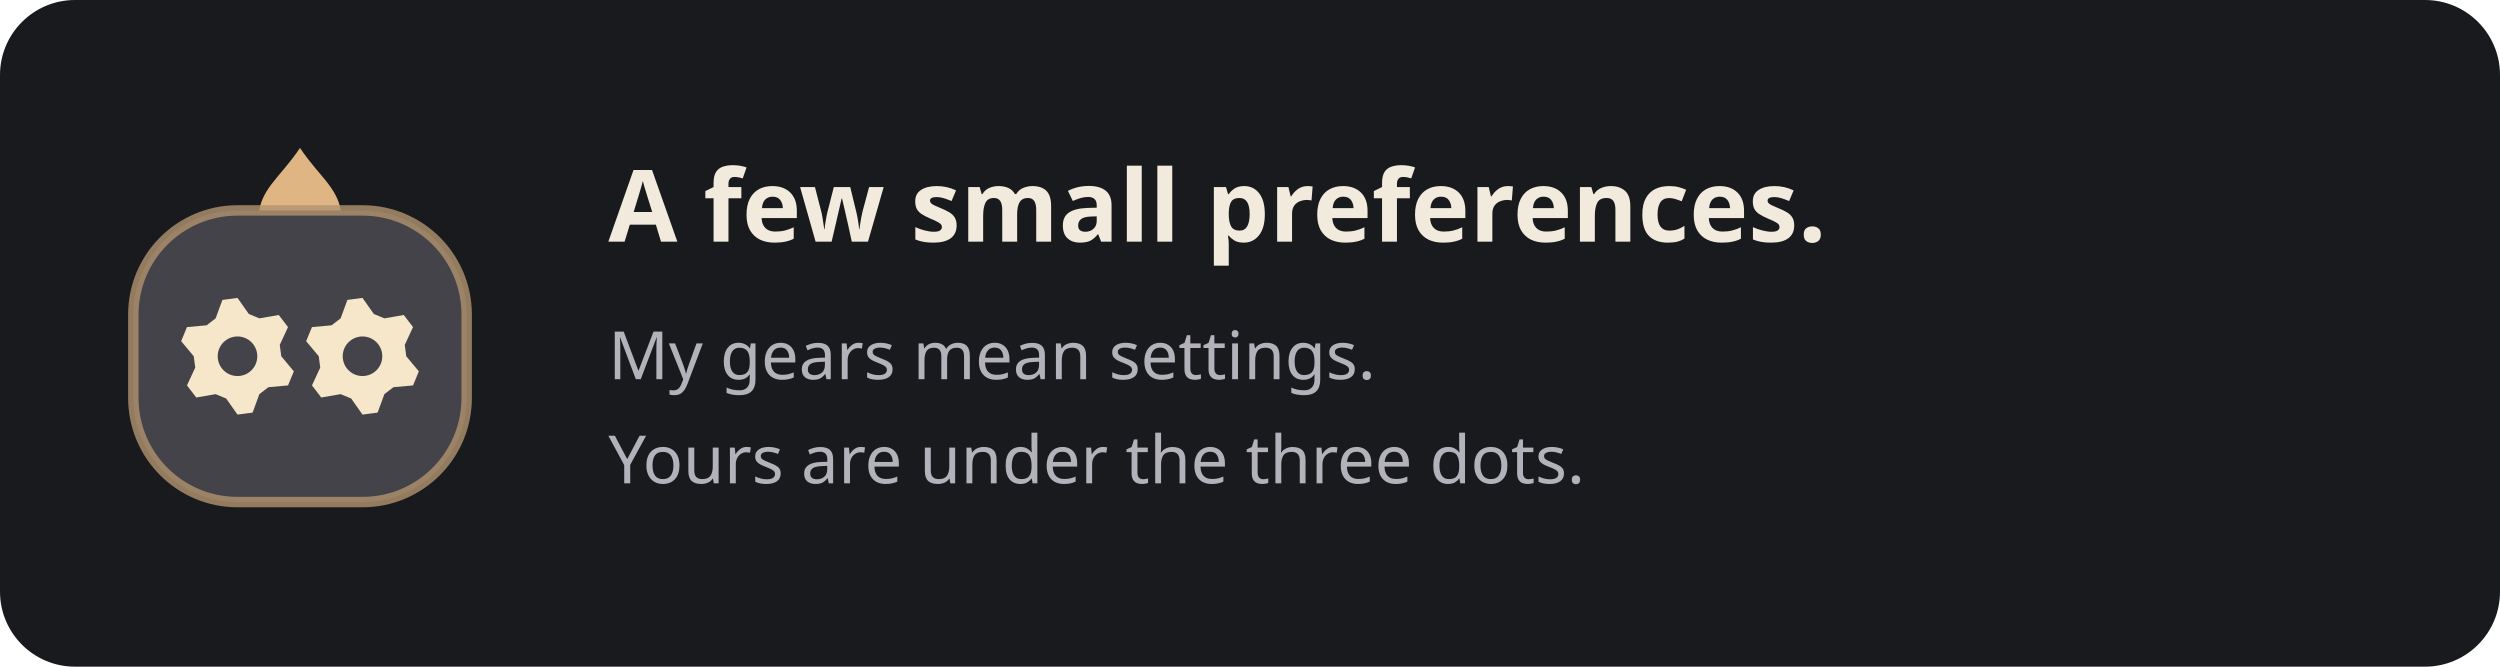
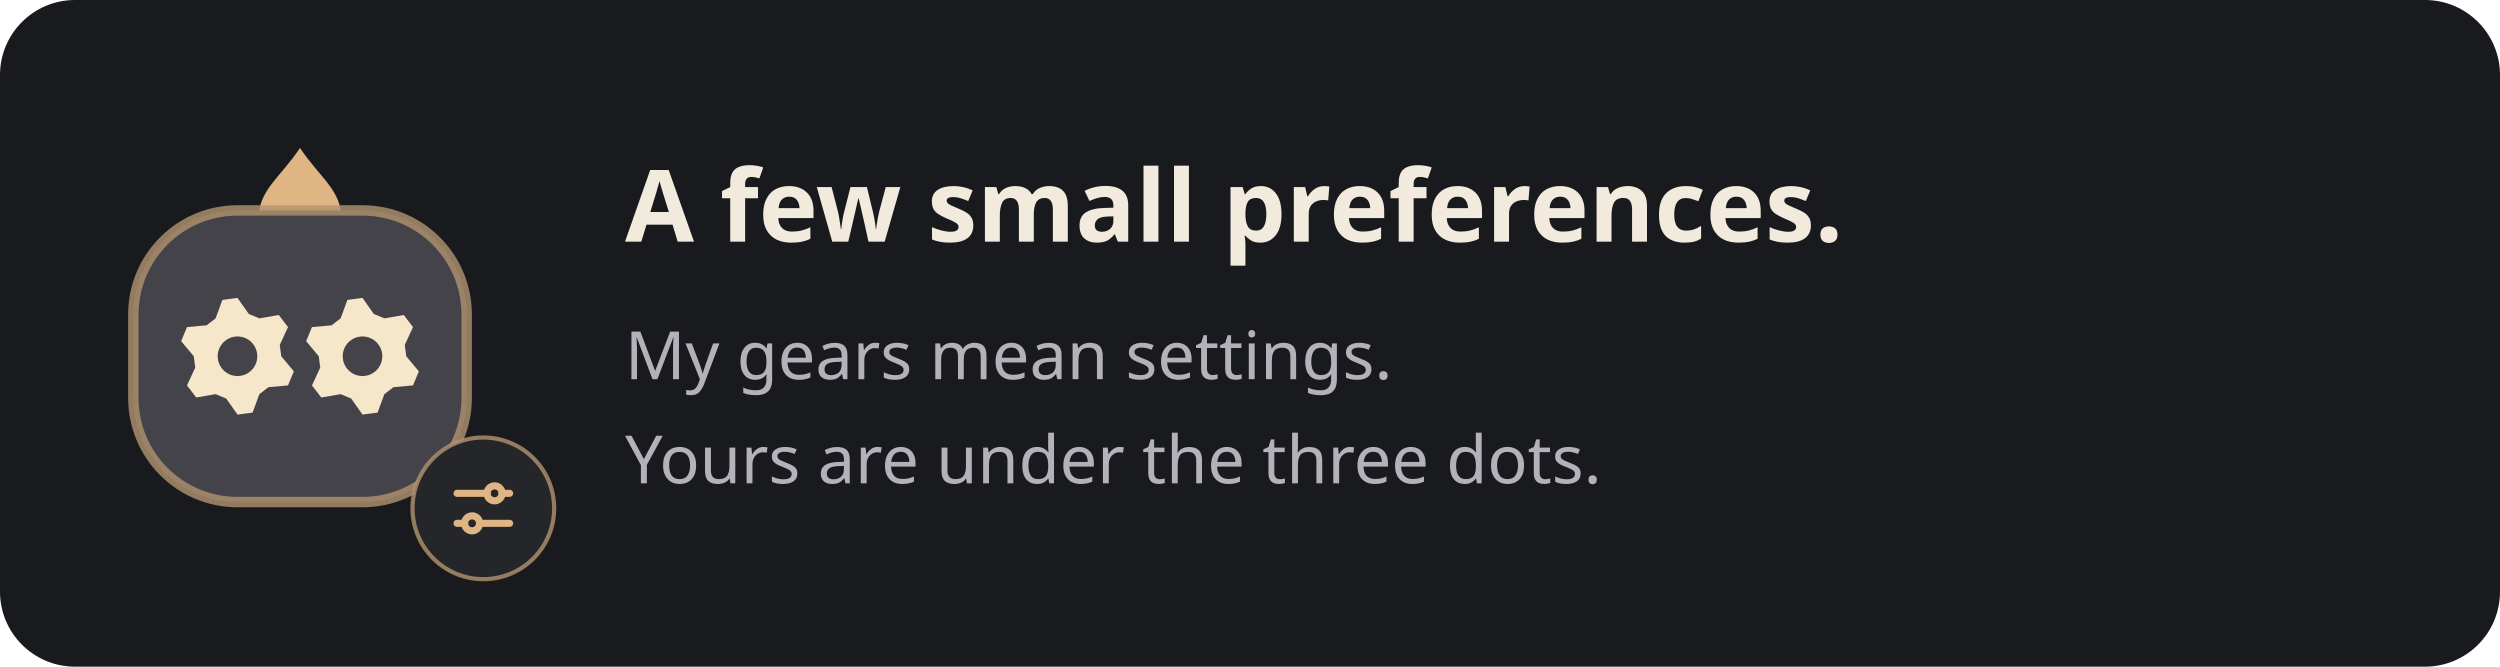
<svg xmlns="http://www.w3.org/2000/svg" width="600" height="160" viewBox="0 0 600 160" role="img" aria-labelledby="title desc">
  <g font-family="Segoe UI, system-ui, sans-serif">
    <rect width="600" height="160" rx="18" fill="#191a1e" />
    <g transform="translate(22 23) scale(2.5)">
      <path d="M16 12C16 9 18 8 20 5C22 8 24 9 24 12Z" fill="#dfb584" />
      <rect x="4" y="11" width="32" height="28" rx="10" fill="#45434a" stroke="#b19470" stroke-opacity=".8" />
      <g transform="translate(14 25)">
        <polygon points="4.200,0.000 5.409,1.449 4.850,2.800 2.970,2.970 2.100,3.637 1.449,5.409 0.000,5.600 -1.087,4.057 -2.100,3.637 -3.960,3.960 -4.850,2.800 -4.057,1.087 -4.200,0.000 -5.409,-1.449 -4.850,-2.800 -2.970,-2.970 -2.100,-3.637 -1.449,-5.409 -0.000,-5.600 1.087,-4.057 2.100,-3.637 3.960,-3.960 4.850,-2.800 4.057,-1.087" fill="#f7e7ca" />
        <circle r="1.9" fill="#45434a" />
      </g>
      <g transform="translate(26 25)">
        <polygon points="4.200,0.000 5.409,1.449 4.850,2.800 2.970,2.970 2.100,3.637 1.449,5.409 0.000,5.600 -1.087,4.057 -2.100,3.637 -3.960,3.960 -4.850,2.800 -4.057,1.087 -4.200,0.000 -5.409,-1.449 -4.850,-2.800 -2.970,-2.970 -2.100,-3.637 -1.449,-5.409 -0.000,-5.600 1.087,-4.057 2.100,-3.637 3.960,-3.960 4.850,-2.800 4.057,-1.087" fill="#f7e7ca" />
        <circle r="1.9" fill="#45434a" />
      </g>
    </g>
-     <text x="146" y="58" font-size="24" fill="#f2eadc" font-weight="600">A few small preferences.</text>
-     <text x="146" y="91" font-size="16" fill="#b3b1b9">My gears mean settings.</text>
-     <text x="146" y="116" font-size="16" fill="#b3b1b9">Yours are under the three dots.</text>
+     <circle cx="116" cy="122" r="17" fill="#25262a" stroke="#b19470" stroke-opacity=".8" />
+     <g transform="translate(105.2 111.2) scale(.9)" fill="none" stroke="#dfb584" stroke-width="1.9" stroke-linecap="round" stroke-linejoin="round">
+       <path d="M5 8H13M17 8H19M5 16H7M11 16H19" />
+       <circle cx="15" cy="8" r="2" />
+       <circle cx="9" cy="16" r="2" />
+     </g>
+     <text x="150" y="58" font-size="24" fill="#f2eadc" font-weight="600">A few small preferences.</text>
+     <text x="150" y="91" font-size="16" fill="#b3b1b9">My gears mean settings.</text>
+     <text x="150" y="116" font-size="16" fill="#b3b1b9">Yours are under the three dots.</text>
  </g>
</svg>
